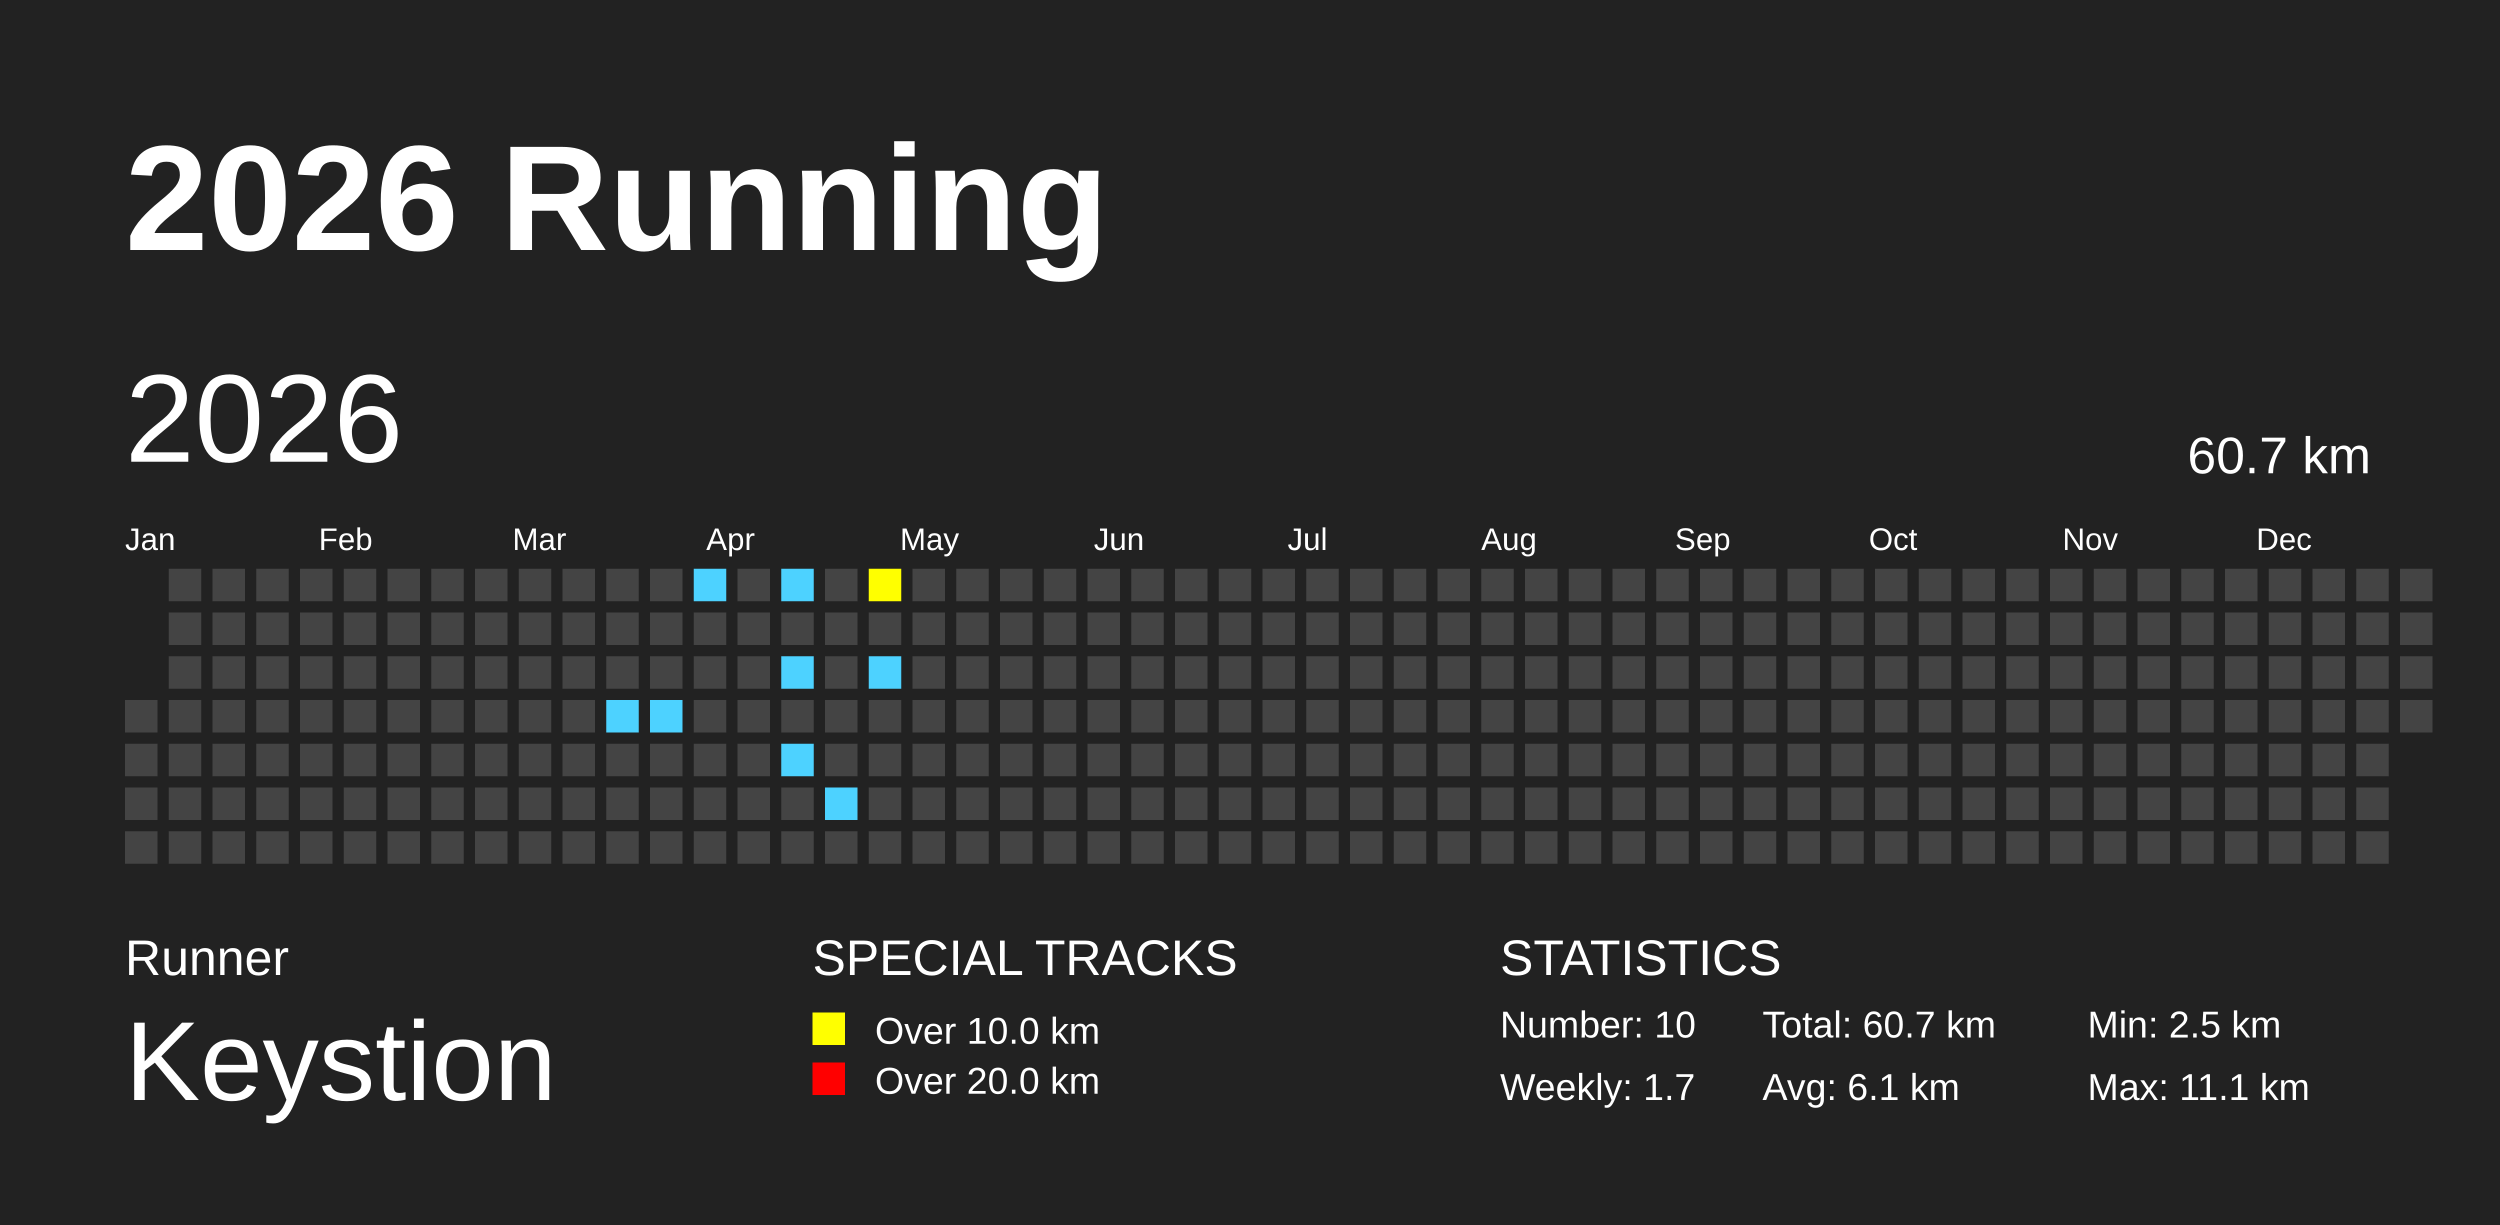
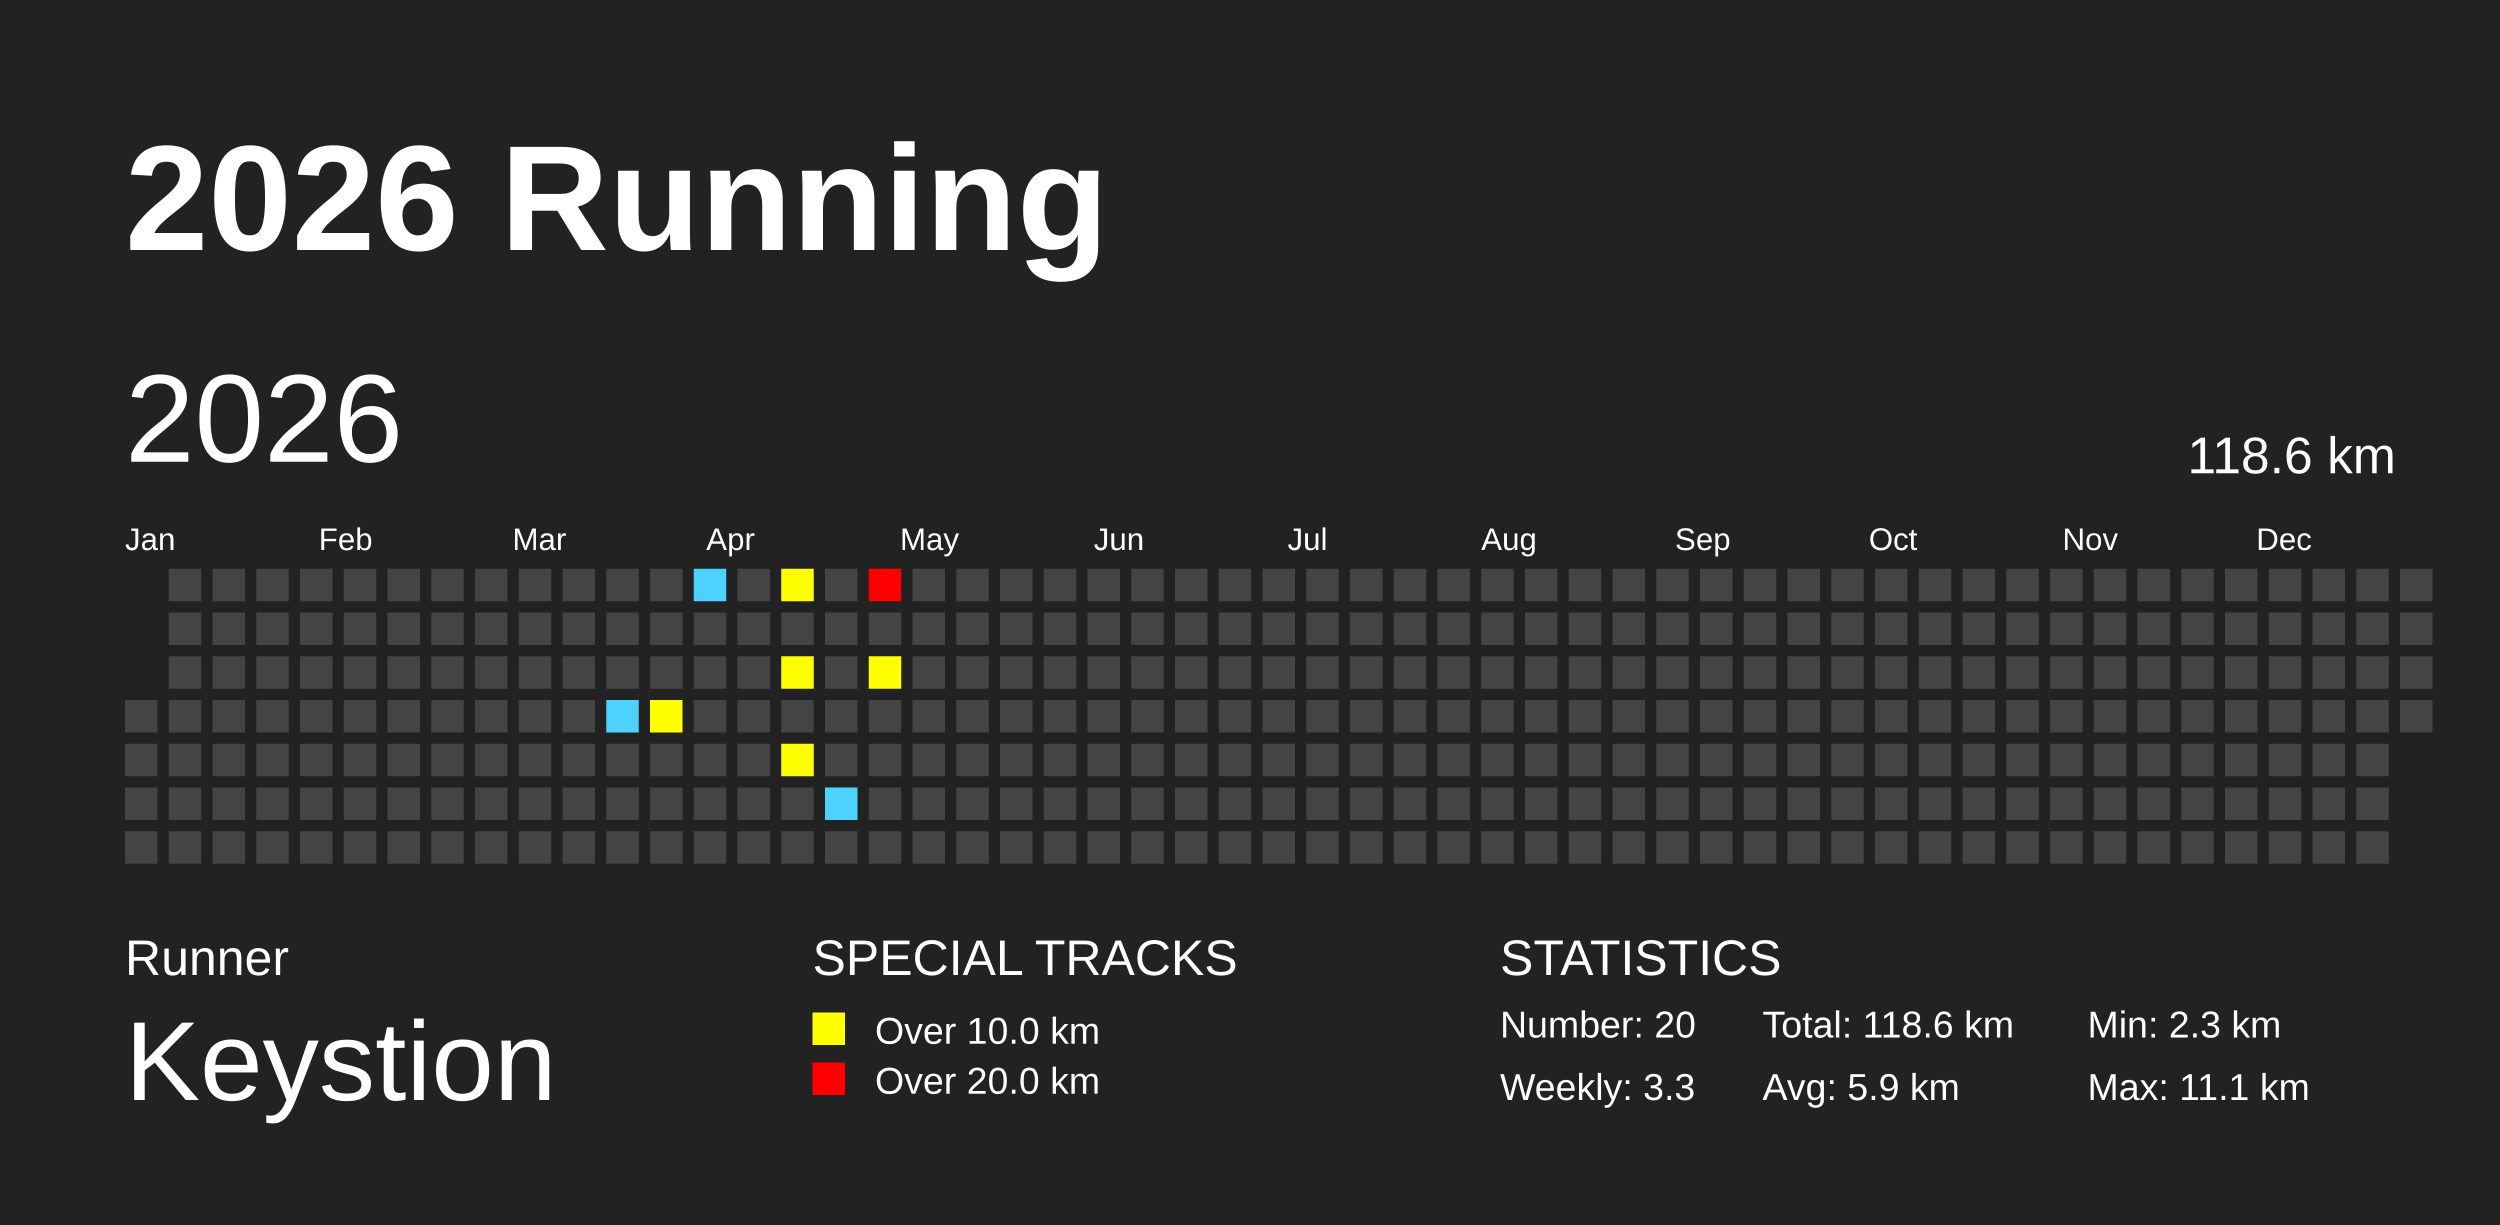
<svg xmlns="http://www.w3.org/2000/svg" baseProfile="full" height="98mm" version="1.1" viewBox="0,0,200,98" width="200mm">
  <defs>
    <pattern height="2" id="indoor-stripe" patternUnits="userSpaceOnUse" width="2">
      <line stroke="white" stroke-opacity="0.45" stroke-width="0.5" x1="0" x2="2" y1="2" y2="0" />
    </pattern>
  </defs>
  <rect fill="#222222" height="98" width="200" x="0" y="0" />
  <text fill="#FFFFFF" style="font-size:12px; font-family:Arial; font-weight:bold;" x="10" y="20">2026 Running</text>
  <text fill="#FFFFFF" style="font-size:4px; font-family:Arial" x="10" y="78">Runner</text>
  <text fill="#FFFFFF" style="font-size:9px; font-family:Arial" x="10" y="88">Keystion</text>
  <text fill="#FFFFFF" style="font-size:4px; font-family:Arial" x="65" y="78">SPECIAL TRACKS</text>
  <rect fill="yellow" height="2.6" width="2.6" x="65" y="81" />
  <text fill="#FFFFFF" style="font-size:3px; font-family:Arial" x="70" y="83.5">Over 10.0 km</text>
  <rect fill="red" height="2.6" width="2.6" x="65" y="85" />
  <text fill="#FFFFFF" style="font-size:3px; font-family:Arial" x="70" y="87.5">Over 20.0 km</text>
  <text fill="#FFFFFF" style="font-size:4px; font-family:Arial" x="120" y="78">STATISTICS</text>
-   <text fill="#FFFFFF" style="font-size:3px; font-family:Arial" x="120" y="83">Number: 10</text>
-   <text fill="#FFFFFF" style="font-size:3px; font-family:Arial" x="120" y="88">Weekly: 1.7</text>
-   <text fill="#FFFFFF" style="font-size:3px; font-family:Arial" x="141" y="83">Total: 60.7 km</text>
-   <text fill="#FFFFFF" style="font-size:3px; font-family:Arial" x="141" y="88">Avg: 6.1 km</text>
-   <text fill="#FFFFFF" style="font-size:3px; font-family:Arial" x="167" y="83">Min: 2.5 km</text>
+   <text fill="#FFFFFF" style="font-size:3px; font-family:Arial" x="120" y="83">Number: 20</text>
+   <text fill="#FFFFFF" style="font-size:3px; font-family:Arial" x="120" y="88">Weekly: 3.3</text>
+   <text fill="#FFFFFF" style="font-size:3px; font-family:Arial" x="141" y="83">Total: 118.6 km</text>
+   <text fill="#FFFFFF" style="font-size:3px; font-family:Arial" x="141" y="88">Avg: 5.9 km</text>
+   <text fill="#FFFFFF" style="font-size:3px; font-family:Arial" x="167" y="83">Min: 2.3 km</text>
  <text fill="#FFFFFF" style="font-size:3px; font-family:Arial" x="167" y="88">Max: 11.1 km</text>
  <text dominant-baseline="hanging" fill="#FFFFFF" style="font-size:10.0px; font-family:Arial;" x="10" y="30">2026</text>
-   <text dominant-baseline="hanging" fill="#FFFFFF" style="font-size:4.125px; font-family:Arial;" x="175" y="35">60.7 km</text>
+   <text dominant-baseline="hanging" fill="#FFFFFF" style="font-size:4.125px; font-family:Arial;" x="175" y="35">118.6 km</text>
  <text fill="#FFFFFF" style="font-size:2.5px; font-family:Arial" x="10.0" y="44">Jan</text>
  <text fill="#FFFFFF" style="font-size:2.5px; font-family:Arial" x="25.5" y="44">Feb</text>
  <text fill="#FFFFFF" style="font-size:2.5px; font-family:Arial" x="41.0" y="44">Mar</text>
  <text fill="#FFFFFF" style="font-size:2.5px; font-family:Arial" x="56.5" y="44">Apr</text>
  <text fill="#FFFFFF" style="font-size:2.5px; font-family:Arial" x="72.0" y="44">May</text>
  <text fill="#FFFFFF" style="font-size:2.5px; font-family:Arial" x="87.5" y="44">Jun</text>
  <text fill="#FFFFFF" style="font-size:2.5px; font-family:Arial" x="103.0" y="44">Jul</text>
  <text fill="#FFFFFF" style="font-size:2.5px; font-family:Arial" x="118.5" y="44">Aug</text>
  <text fill="#FFFFFF" style="font-size:2.5px; font-family:Arial" x="134.0" y="44">Sep</text>
  <text fill="#FFFFFF" style="font-size:2.5px; font-family:Arial" x="149.5" y="44">Oct</text>
  <text fill="#FFFFFF" style="font-size:2.5px; font-family:Arial" x="165.0" y="44">Nov</text>
  <text fill="#FFFFFF" style="font-size:2.5px; font-family:Arial" x="180.5" y="44">Dec</text>
  <rect fill="#444444" height="2.6" width="2.6" x="10.0" y="56.0" />
  <rect fill="#444444" height="2.6" width="2.6" x="10.0" y="59.5" />
  <rect fill="#444444" height="2.6" width="2.6" x="10.0" y="63.0" />
  <rect fill="#444444" height="2.6" width="2.6" x="10.0" y="66.5" />
  <rect fill="#444444" height="2.6" width="2.6" x="13.5" y="45.5" />
  <rect fill="#444444" height="2.6" width="2.6" x="13.5" y="49.0" />
  <rect fill="#444444" height="2.6" width="2.6" x="13.5" y="52.5" />
  <rect fill="#444444" height="2.6" width="2.6" x="13.5" y="56.0" />
  <rect fill="#444444" height="2.6" width="2.6" x="13.5" y="59.5" />
  <rect fill="#444444" height="2.6" width="2.6" x="13.5" y="63.0" />
  <rect fill="#444444" height="2.6" width="2.6" x="13.5" y="66.5" />
  <rect fill="#444444" height="2.6" width="2.6" x="17.0" y="45.5" />
  <rect fill="#444444" height="2.6" width="2.6" x="17.0" y="49.0" />
  <rect fill="#444444" height="2.6" width="2.6" x="17.0" y="52.5" />
  <rect fill="#444444" height="2.6" width="2.6" x="17.0" y="56.0" />
  <rect fill="#444444" height="2.6" width="2.6" x="17.0" y="59.5" />
  <rect fill="#444444" height="2.6" width="2.6" x="17.0" y="63.0" />
  <rect fill="#444444" height="2.6" width="2.6" x="17.0" y="66.5" />
  <rect fill="#444444" height="2.6" width="2.6" x="20.5" y="45.5" />
  <rect fill="#444444" height="2.6" width="2.6" x="20.5" y="49.0" />
  <rect fill="#444444" height="2.6" width="2.6" x="20.5" y="52.5" />
  <rect fill="#444444" height="2.6" width="2.6" x="20.5" y="56.0" />
  <rect fill="#444444" height="2.6" width="2.6" x="20.5" y="59.5" />
  <rect fill="#444444" height="2.6" width="2.6" x="20.5" y="63.0" />
  <rect fill="#444444" height="2.6" width="2.6" x="20.5" y="66.5" />
  <rect fill="#444444" height="2.6" width="2.6" x="24.0" y="45.5" />
  <rect fill="#444444" height="2.6" width="2.6" x="24.0" y="49.0" />
  <rect fill="#444444" height="2.6" width="2.6" x="24.0" y="52.5" />
  <rect fill="#444444" height="2.6" width="2.6" x="24.0" y="56.0" />
  <rect fill="#444444" height="2.6" width="2.6" x="24.0" y="59.5" />
  <rect fill="#444444" height="2.6" width="2.6" x="24.0" y="63.0" />
  <rect fill="#444444" height="2.6" width="2.6" x="24.0" y="66.5" />
  <rect fill="#444444" height="2.6" width="2.6" x="27.5" y="45.5" />
  <rect fill="#444444" height="2.6" width="2.6" x="27.5" y="49.0" />
  <rect fill="#444444" height="2.6" width="2.6" x="27.5" y="52.5" />
  <rect fill="#444444" height="2.6" width="2.6" x="27.5" y="56.0" />
  <rect fill="#444444" height="2.6" width="2.6" x="27.5" y="59.5" />
  <rect fill="#444444" height="2.6" width="2.6" x="27.5" y="63.0" />
  <rect fill="#444444" height="2.6" width="2.6" x="27.5" y="66.5" />
  <rect fill="#444444" height="2.6" width="2.6" x="31.0" y="45.5" />
  <rect fill="#444444" height="2.6" width="2.6" x="31.0" y="49.0" />
  <rect fill="#444444" height="2.6" width="2.6" x="31.0" y="52.5" />
  <rect fill="#444444" height="2.6" width="2.6" x="31.0" y="56.0" />
  <rect fill="#444444" height="2.6" width="2.6" x="31.0" y="59.5" />
  <rect fill="#444444" height="2.6" width="2.6" x="31.0" y="63.0" />
  <rect fill="#444444" height="2.6" width="2.6" x="31.0" y="66.5" />
  <rect fill="#444444" height="2.6" width="2.6" x="34.5" y="45.5" />
  <rect fill="#444444" height="2.6" width="2.6" x="34.5" y="49.0" />
  <rect fill="#444444" height="2.6" width="2.6" x="34.5" y="52.5" />
  <rect fill="#444444" height="2.6" width="2.6" x="34.5" y="56.0" />
  <rect fill="#444444" height="2.6" width="2.6" x="34.5" y="59.5" />
  <rect fill="#444444" height="2.6" width="2.6" x="34.5" y="63.0" />
  <rect fill="#444444" height="2.6" width="2.6" x="34.5" y="66.5" />
  <rect fill="#444444" height="2.6" width="2.6" x="38.0" y="45.5" />
  <rect fill="#444444" height="2.6" width="2.6" x="38.0" y="49.0" />
  <rect fill="#444444" height="2.6" width="2.6" x="38.0" y="52.5" />
  <rect fill="#444444" height="2.6" width="2.6" x="38.0" y="56.0" />
  <rect fill="#444444" height="2.6" width="2.6" x="38.0" y="59.5" />
  <rect fill="#444444" height="2.6" width="2.6" x="38.0" y="63.0" />
  <rect fill="#444444" height="2.6" width="2.6" x="38.0" y="66.5" />
  <rect fill="#444444" height="2.6" width="2.6" x="41.5" y="45.5" />
  <rect fill="#444444" height="2.6" width="2.6" x="41.5" y="49.0" />
  <rect fill="#444444" height="2.6" width="2.6" x="41.5" y="52.5" />
  <rect fill="#444444" height="2.6" width="2.6" x="41.5" y="56.0" />
  <rect fill="#444444" height="2.6" width="2.6" x="41.5" y="59.5" />
  <rect fill="#444444" height="2.6" width="2.6" x="41.5" y="63.0" />
  <rect fill="#444444" height="2.6" width="2.6" x="41.5" y="66.5" />
  <rect fill="#444444" height="2.6" width="2.6" x="45.0" y="45.5" />
  <rect fill="#444444" height="2.6" width="2.6" x="45.0" y="49.0" />
  <rect fill="#444444" height="2.6" width="2.6" x="45.0" y="52.5" />
  <rect fill="#444444" height="2.6" width="2.6" x="45.0" y="56.0" />
  <rect fill="#444444" height="2.6" width="2.6" x="45.0" y="59.5" />
  <rect fill="#444444" height="2.6" width="2.6" x="45.0" y="63.0" />
  <rect fill="#444444" height="2.6" width="2.6" x="45.0" y="66.5" />
  <rect fill="#444444" height="2.6" width="2.6" x="48.5" y="45.5" />
  <rect fill="#444444" height="2.6" width="2.6" x="48.5" y="49.0" />
  <rect fill="#444444" height="2.6" width="2.6" x="48.5" y="52.5" />
  <rect fill="#4DD2FF" height="2.6" width="2.6" x="48.5" y="56.0" />
  <rect fill="#444444" height="2.6" width="2.6" x="48.5" y="59.5" />
  <rect fill="#444444" height="2.6" width="2.6" x="48.5" y="63.0" />
  <rect fill="#444444" height="2.6" width="2.6" x="48.5" y="66.5" />
  <rect fill="#444444" height="2.6" width="2.6" x="52.0" y="45.5" />
  <rect fill="#444444" height="2.6" width="2.6" x="52.0" y="49.0" />
  <rect fill="#444444" height="2.6" width="2.6" x="52.0" y="52.5" />
-   <rect fill="#4DD2FF" height="2.6" width="2.6" x="52.0" y="56.0" />
+   <rect fill="yellow" height="2.6" width="2.6" x="52.0" y="56.0" />
  <rect fill="#444444" height="2.6" width="2.6" x="52.0" y="59.5" />
  <rect fill="#444444" height="2.6" width="2.6" x="52.0" y="63.0" />
  <rect fill="#444444" height="2.6" width="2.6" x="52.0" y="66.5" />
  <rect fill="#4DD2FF" height="2.6" width="2.6" x="55.5" y="45.5" />
  <rect fill="#444444" height="2.6" width="2.6" x="55.5" y="49.0" />
  <rect fill="#444444" height="2.6" width="2.6" x="55.5" y="52.5" />
  <rect fill="#444444" height="2.6" width="2.6" x="55.5" y="56.0" />
  <rect fill="#444444" height="2.6" width="2.6" x="55.5" y="59.5" />
  <rect fill="#444444" height="2.6" width="2.6" x="55.5" y="63.0" />
  <rect fill="#444444" height="2.6" width="2.6" x="55.5" y="66.5" />
  <rect fill="#444444" height="2.6" width="2.6" x="59.0" y="45.5" />
  <rect fill="#444444" height="2.6" width="2.6" x="59.0" y="49.0" />
  <rect fill="#444444" height="2.6" width="2.6" x="59.0" y="52.5" />
  <rect fill="#444444" height="2.6" width="2.6" x="59.0" y="56.0" />
  <rect fill="#444444" height="2.6" width="2.6" x="59.0" y="59.5" />
  <rect fill="#444444" height="2.6" width="2.6" x="59.0" y="63.0" />
  <rect fill="#444444" height="2.6" width="2.6" x="59.0" y="66.5" />
-   <rect fill="#4DD2FF" height="2.6" width="2.6" x="62.5" y="45.5" />
+   <rect fill="yellow" height="2.6" width="2.6" x="62.5" y="45.5" />
  <rect fill="#444444" height="2.6" width="2.6" x="62.5" y="49.0" />
-   <rect fill="#4DD2FF" height="2.6" width="2.6" x="62.5" y="52.5" />
+   <rect fill="yellow" height="2.6" width="2.6" x="62.5" y="52.5" />
  <rect fill="#444444" height="2.6" width="2.6" x="62.5" y="56.0" />
-   <rect fill="#4DD2FF" height="2.6" width="2.6" x="62.5" y="59.5" />
+   <rect fill="yellow" height="2.6" width="2.6" x="62.5" y="59.5" />
  <rect fill="#444444" height="2.6" width="2.6" x="62.5" y="63.0" />
  <rect fill="#444444" height="2.6" width="2.6" x="62.5" y="66.5" />
  <rect fill="#444444" height="2.6" width="2.6" x="66.0" y="45.5" />
  <rect fill="#444444" height="2.6" width="2.6" x="66.0" y="49.0" />
  <rect fill="#444444" height="2.6" width="2.6" x="66.0" y="52.5" />
  <rect fill="#444444" height="2.6" width="2.6" x="66.0" y="56.0" />
  <rect fill="#444444" height="2.6" width="2.6" x="66.0" y="59.5" />
  <rect fill="#4DD2FF" height="2.6" width="2.6" x="66.0" y="63.0" />
  <rect fill="#444444" height="2.6" width="2.6" x="66.0" y="66.5" />
-   <rect fill="yellow" height="2.6" width="2.6" x="69.5" y="45.5" />
+   <rect fill="red" height="2.6" width="2.6" x="69.5" y="45.5" />
  <rect fill="#444444" height="2.6" width="2.6" x="69.5" y="49.0" />
-   <rect fill="#4DD2FF" height="2.6" width="2.6" x="69.5" y="52.5" />
+   <rect fill="yellow" height="2.6" width="2.6" x="69.5" y="52.5" />
  <rect fill="#444444" height="2.6" width="2.6" x="69.5" y="56.0" />
  <rect fill="#444444" height="2.6" width="2.6" x="69.5" y="59.5" />
  <rect fill="#444444" height="2.6" width="2.6" x="69.5" y="63.0" />
  <rect fill="#444444" height="2.6" width="2.6" x="69.5" y="66.5" />
  <rect fill="#444444" height="2.6" width="2.6" x="73.0" y="45.5" />
  <rect fill="#444444" height="2.6" width="2.6" x="73.0" y="49.0" />
  <rect fill="#444444" height="2.6" width="2.6" x="73.0" y="52.5" />
  <rect fill="#444444" height="2.6" width="2.6" x="73.0" y="56.0" />
  <rect fill="#444444" height="2.6" width="2.6" x="73.0" y="59.5" />
  <rect fill="#444444" height="2.6" width="2.6" x="73.0" y="63.0" />
  <rect fill="#444444" height="2.6" width="2.6" x="73.0" y="66.5" />
  <rect fill="#444444" height="2.6" width="2.6" x="76.5" y="45.5" />
  <rect fill="#444444" height="2.6" width="2.6" x="76.5" y="49.0" />
  <rect fill="#444444" height="2.6" width="2.6" x="76.5" y="52.5" />
  <rect fill="#444444" height="2.6" width="2.6" x="76.5" y="56.0" />
  <rect fill="#444444" height="2.6" width="2.6" x="76.5" y="59.5" />
  <rect fill="#444444" height="2.6" width="2.6" x="76.5" y="63.0" />
  <rect fill="#444444" height="2.6" width="2.6" x="76.5" y="66.5" />
  <rect fill="#444444" height="2.6" width="2.6" x="80.0" y="45.5" />
  <rect fill="#444444" height="2.6" width="2.6" x="80.0" y="49.0" />
  <rect fill="#444444" height="2.6" width="2.6" x="80.0" y="52.5" />
  <rect fill="#444444" height="2.6" width="2.6" x="80.0" y="56.0" />
  <rect fill="#444444" height="2.6" width="2.6" x="80.0" y="59.5" />
  <rect fill="#444444" height="2.6" width="2.6" x="80.0" y="63.0" />
  <rect fill="#444444" height="2.6" width="2.6" x="80.0" y="66.5" />
  <rect fill="#444444" height="2.6" width="2.6" x="83.5" y="45.5" />
  <rect fill="#444444" height="2.6" width="2.6" x="83.5" y="49.0" />
  <rect fill="#444444" height="2.6" width="2.6" x="83.5" y="52.5" />
  <rect fill="#444444" height="2.6" width="2.6" x="83.5" y="56.0" />
  <rect fill="#444444" height="2.6" width="2.6" x="83.5" y="59.5" />
  <rect fill="#444444" height="2.6" width="2.6" x="83.5" y="63.0" />
  <rect fill="#444444" height="2.6" width="2.6" x="83.5" y="66.5" />
  <rect fill="#444444" height="2.6" width="2.6" x="87.0" y="45.5" />
  <rect fill="#444444" height="2.6" width="2.6" x="87.0" y="49.0" />
  <rect fill="#444444" height="2.6" width="2.6" x="87.0" y="52.5" />
  <rect fill="#444444" height="2.6" width="2.6" x="87.0" y="56.0" />
  <rect fill="#444444" height="2.6" width="2.6" x="87.0" y="59.5" />
  <rect fill="#444444" height="2.6" width="2.6" x="87.0" y="63.0" />
  <rect fill="#444444" height="2.6" width="2.6" x="87.0" y="66.5" />
  <rect fill="#444444" height="2.6" width="2.6" x="90.5" y="45.5" />
  <rect fill="#444444" height="2.6" width="2.6" x="90.5" y="49.0" />
  <rect fill="#444444" height="2.6" width="2.6" x="90.5" y="52.5" />
  <rect fill="#444444" height="2.6" width="2.6" x="90.5" y="56.0" />
  <rect fill="#444444" height="2.6" width="2.6" x="90.5" y="59.5" />
  <rect fill="#444444" height="2.6" width="2.6" x="90.5" y="63.0" />
  <rect fill="#444444" height="2.6" width="2.6" x="90.5" y="66.5" />
  <rect fill="#444444" height="2.6" width="2.6" x="94.0" y="45.5" />
  <rect fill="#444444" height="2.6" width="2.6" x="94.0" y="49.0" />
  <rect fill="#444444" height="2.6" width="2.6" x="94.0" y="52.5" />
  <rect fill="#444444" height="2.6" width="2.6" x="94.0" y="56.0" />
  <rect fill="#444444" height="2.6" width="2.6" x="94.0" y="59.5" />
  <rect fill="#444444" height="2.6" width="2.6" x="94.0" y="63.0" />
  <rect fill="#444444" height="2.6" width="2.6" x="94.0" y="66.5" />
  <rect fill="#444444" height="2.6" width="2.6" x="97.5" y="45.5" />
  <rect fill="#444444" height="2.6" width="2.6" x="97.5" y="49.0" />
  <rect fill="#444444" height="2.6" width="2.6" x="97.5" y="52.5" />
  <rect fill="#444444" height="2.6" width="2.6" x="97.5" y="56.0" />
  <rect fill="#444444" height="2.6" width="2.6" x="97.5" y="59.5" />
  <rect fill="#444444" height="2.6" width="2.6" x="97.5" y="63.0" />
  <rect fill="#444444" height="2.6" width="2.6" x="97.5" y="66.5" />
  <rect fill="#444444" height="2.6" width="2.6" x="101.0" y="45.5" />
  <rect fill="#444444" height="2.6" width="2.6" x="101.0" y="49.0" />
  <rect fill="#444444" height="2.6" width="2.6" x="101.0" y="52.5" />
  <rect fill="#444444" height="2.6" width="2.6" x="101.0" y="56.0" />
  <rect fill="#444444" height="2.6" width="2.6" x="101.0" y="59.5" />
  <rect fill="#444444" height="2.6" width="2.6" x="101.0" y="63.0" />
  <rect fill="#444444" height="2.6" width="2.6" x="101.0" y="66.5" />
  <rect fill="#444444" height="2.6" width="2.6" x="104.5" y="45.5" />
  <rect fill="#444444" height="2.6" width="2.6" x="104.5" y="49.0" />
  <rect fill="#444444" height="2.6" width="2.6" x="104.5" y="52.5" />
  <rect fill="#444444" height="2.6" width="2.6" x="104.5" y="56.0" />
  <rect fill="#444444" height="2.6" width="2.6" x="104.5" y="59.5" />
  <rect fill="#444444" height="2.6" width="2.6" x="104.5" y="63.0" />
  <rect fill="#444444" height="2.6" width="2.6" x="104.5" y="66.5" />
  <rect fill="#444444" height="2.6" width="2.6" x="108.0" y="45.5" />
  <rect fill="#444444" height="2.6" width="2.6" x="108.0" y="49.0" />
  <rect fill="#444444" height="2.6" width="2.6" x="108.0" y="52.5" />
  <rect fill="#444444" height="2.6" width="2.6" x="108.0" y="56.0" />
  <rect fill="#444444" height="2.6" width="2.6" x="108.0" y="59.5" />
  <rect fill="#444444" height="2.6" width="2.6" x="108.0" y="63.0" />
  <rect fill="#444444" height="2.6" width="2.6" x="108.0" y="66.5" />
  <rect fill="#444444" height="2.6" width="2.6" x="111.5" y="45.5" />
  <rect fill="#444444" height="2.6" width="2.6" x="111.5" y="49.0" />
  <rect fill="#444444" height="2.6" width="2.6" x="111.5" y="52.5" />
  <rect fill="#444444" height="2.6" width="2.6" x="111.5" y="56.0" />
  <rect fill="#444444" height="2.6" width="2.6" x="111.5" y="59.5" />
  <rect fill="#444444" height="2.6" width="2.6" x="111.5" y="63.0" />
  <rect fill="#444444" height="2.6" width="2.6" x="111.5" y="66.5" />
  <rect fill="#444444" height="2.6" width="2.6" x="115.0" y="45.5" />
  <rect fill="#444444" height="2.6" width="2.6" x="115.0" y="49.0" />
  <rect fill="#444444" height="2.6" width="2.6" x="115.0" y="52.5" />
  <rect fill="#444444" height="2.6" width="2.6" x="115.0" y="56.0" />
  <rect fill="#444444" height="2.6" width="2.6" x="115.0" y="59.5" />
  <rect fill="#444444" height="2.6" width="2.6" x="115.0" y="63.0" />
  <rect fill="#444444" height="2.6" width="2.6" x="115.0" y="66.5" />
  <rect fill="#444444" height="2.6" width="2.6" x="118.5" y="45.5" />
  <rect fill="#444444" height="2.6" width="2.6" x="118.5" y="49.0" />
  <rect fill="#444444" height="2.6" width="2.6" x="118.5" y="52.5" />
  <rect fill="#444444" height="2.6" width="2.6" x="118.5" y="56.0" />
  <rect fill="#444444" height="2.6" width="2.6" x="118.5" y="59.5" />
  <rect fill="#444444" height="2.6" width="2.6" x="118.5" y="63.0" />
  <rect fill="#444444" height="2.6" width="2.6" x="118.5" y="66.5" />
  <rect fill="#444444" height="2.6" width="2.6" x="122.0" y="45.5" />
  <rect fill="#444444" height="2.6" width="2.6" x="122.0" y="49.0" />
  <rect fill="#444444" height="2.6" width="2.6" x="122.0" y="52.5" />
  <rect fill="#444444" height="2.6" width="2.6" x="122.0" y="56.0" />
  <rect fill="#444444" height="2.6" width="2.6" x="122.0" y="59.5" />
  <rect fill="#444444" height="2.6" width="2.6" x="122.0" y="63.0" />
  <rect fill="#444444" height="2.6" width="2.6" x="122.0" y="66.5" />
  <rect fill="#444444" height="2.6" width="2.6" x="125.5" y="45.5" />
  <rect fill="#444444" height="2.6" width="2.6" x="125.5" y="49.0" />
  <rect fill="#444444" height="2.6" width="2.6" x="125.5" y="52.5" />
  <rect fill="#444444" height="2.6" width="2.6" x="125.5" y="56.0" />
  <rect fill="#444444" height="2.6" width="2.6" x="125.5" y="59.5" />
  <rect fill="#444444" height="2.6" width="2.6" x="125.5" y="63.0" />
  <rect fill="#444444" height="2.6" width="2.6" x="125.5" y="66.5" />
  <rect fill="#444444" height="2.6" width="2.6" x="129.0" y="45.5" />
  <rect fill="#444444" height="2.6" width="2.6" x="129.0" y="49.0" />
  <rect fill="#444444" height="2.6" width="2.6" x="129.0" y="52.5" />
  <rect fill="#444444" height="2.6" width="2.6" x="129.0" y="56.0" />
  <rect fill="#444444" height="2.6" width="2.6" x="129.0" y="59.5" />
  <rect fill="#444444" height="2.6" width="2.6" x="129.0" y="63.0" />
  <rect fill="#444444" height="2.6" width="2.6" x="129.0" y="66.5" />
  <rect fill="#444444" height="2.6" width="2.6" x="132.5" y="45.5" />
  <rect fill="#444444" height="2.6" width="2.6" x="132.5" y="49.0" />
  <rect fill="#444444" height="2.6" width="2.6" x="132.5" y="52.5" />
  <rect fill="#444444" height="2.6" width="2.6" x="132.5" y="56.0" />
  <rect fill="#444444" height="2.6" width="2.6" x="132.5" y="59.5" />
  <rect fill="#444444" height="2.6" width="2.6" x="132.5" y="63.0" />
  <rect fill="#444444" height="2.6" width="2.6" x="132.5" y="66.5" />
  <rect fill="#444444" height="2.6" width="2.6" x="136.0" y="45.5" />
  <rect fill="#444444" height="2.6" width="2.6" x="136.0" y="49.0" />
  <rect fill="#444444" height="2.6" width="2.6" x="136.0" y="52.5" />
  <rect fill="#444444" height="2.6" width="2.6" x="136.0" y="56.0" />
  <rect fill="#444444" height="2.6" width="2.6" x="136.0" y="59.5" />
  <rect fill="#444444" height="2.6" width="2.6" x="136.0" y="63.0" />
  <rect fill="#444444" height="2.6" width="2.6" x="136.0" y="66.5" />
  <rect fill="#444444" height="2.6" width="2.6" x="139.5" y="45.5" />
  <rect fill="#444444" height="2.6" width="2.6" x="139.5" y="49.0" />
  <rect fill="#444444" height="2.6" width="2.6" x="139.5" y="52.5" />
  <rect fill="#444444" height="2.6" width="2.6" x="139.5" y="56.0" />
  <rect fill="#444444" height="2.6" width="2.6" x="139.5" y="59.5" />
  <rect fill="#444444" height="2.6" width="2.6" x="139.5" y="63.0" />
  <rect fill="#444444" height="2.6" width="2.6" x="139.5" y="66.5" />
  <rect fill="#444444" height="2.6" width="2.6" x="143.0" y="45.5" />
  <rect fill="#444444" height="2.6" width="2.6" x="143.0" y="49.0" />
  <rect fill="#444444" height="2.6" width="2.6" x="143.0" y="52.5" />
  <rect fill="#444444" height="2.6" width="2.6" x="143.0" y="56.0" />
  <rect fill="#444444" height="2.6" width="2.6" x="143.0" y="59.5" />
  <rect fill="#444444" height="2.6" width="2.6" x="143.0" y="63.0" />
  <rect fill="#444444" height="2.6" width="2.6" x="143.0" y="66.5" />
  <rect fill="#444444" height="2.6" width="2.6" x="146.5" y="45.5" />
  <rect fill="#444444" height="2.6" width="2.6" x="146.5" y="49.0" />
  <rect fill="#444444" height="2.6" width="2.6" x="146.5" y="52.5" />
  <rect fill="#444444" height="2.6" width="2.6" x="146.5" y="56.0" />
  <rect fill="#444444" height="2.6" width="2.6" x="146.5" y="59.5" />
  <rect fill="#444444" height="2.6" width="2.6" x="146.5" y="63.0" />
  <rect fill="#444444" height="2.6" width="2.6" x="146.5" y="66.5" />
  <rect fill="#444444" height="2.6" width="2.6" x="150.0" y="45.5" />
  <rect fill="#444444" height="2.6" width="2.6" x="150.0" y="49.0" />
  <rect fill="#444444" height="2.6" width="2.6" x="150.0" y="52.5" />
  <rect fill="#444444" height="2.6" width="2.6" x="150.0" y="56.0" />
  <rect fill="#444444" height="2.6" width="2.6" x="150.0" y="59.5" />
  <rect fill="#444444" height="2.6" width="2.6" x="150.0" y="63.0" />
  <rect fill="#444444" height="2.6" width="2.6" x="150.0" y="66.5" />
  <rect fill="#444444" height="2.6" width="2.6" x="153.5" y="45.5" />
  <rect fill="#444444" height="2.6" width="2.6" x="153.5" y="49.0" />
  <rect fill="#444444" height="2.6" width="2.6" x="153.5" y="52.5" />
  <rect fill="#444444" height="2.6" width="2.6" x="153.5" y="56.0" />
  <rect fill="#444444" height="2.6" width="2.6" x="153.5" y="59.5" />
  <rect fill="#444444" height="2.6" width="2.6" x="153.5" y="63.0" />
  <rect fill="#444444" height="2.6" width="2.6" x="153.5" y="66.5" />
  <rect fill="#444444" height="2.6" width="2.6" x="157.0" y="45.5" />
  <rect fill="#444444" height="2.6" width="2.6" x="157.0" y="49.0" />
  <rect fill="#444444" height="2.6" width="2.6" x="157.0" y="52.5" />
  <rect fill="#444444" height="2.6" width="2.6" x="157.0" y="56.0" />
  <rect fill="#444444" height="2.6" width="2.6" x="157.0" y="59.5" />
  <rect fill="#444444" height="2.6" width="2.6" x="157.0" y="63.0" />
  <rect fill="#444444" height="2.6" width="2.6" x="157.0" y="66.5" />
  <rect fill="#444444" height="2.6" width="2.6" x="160.5" y="45.5" />
  <rect fill="#444444" height="2.6" width="2.6" x="160.5" y="49.0" />
  <rect fill="#444444" height="2.6" width="2.6" x="160.5" y="52.5" />
  <rect fill="#444444" height="2.6" width="2.6" x="160.5" y="56.0" />
  <rect fill="#444444" height="2.6" width="2.6" x="160.5" y="59.5" />
  <rect fill="#444444" height="2.6" width="2.6" x="160.5" y="63.0" />
  <rect fill="#444444" height="2.6" width="2.6" x="160.5" y="66.5" />
  <rect fill="#444444" height="2.6" width="2.6" x="164.0" y="45.5" />
  <rect fill="#444444" height="2.6" width="2.6" x="164.0" y="49.0" />
  <rect fill="#444444" height="2.6" width="2.6" x="164.0" y="52.5" />
  <rect fill="#444444" height="2.6" width="2.6" x="164.0" y="56.0" />
  <rect fill="#444444" height="2.6" width="2.6" x="164.0" y="59.5" />
  <rect fill="#444444" height="2.6" width="2.6" x="164.0" y="63.0" />
  <rect fill="#444444" height="2.6" width="2.6" x="164.0" y="66.5" />
  <rect fill="#444444" height="2.6" width="2.6" x="167.5" y="45.5" />
  <rect fill="#444444" height="2.6" width="2.6" x="167.5" y="49.0" />
  <rect fill="#444444" height="2.6" width="2.6" x="167.5" y="52.5" />
  <rect fill="#444444" height="2.6" width="2.6" x="167.5" y="56.0" />
  <rect fill="#444444" height="2.6" width="2.6" x="167.5" y="59.5" />
  <rect fill="#444444" height="2.6" width="2.6" x="167.5" y="63.0" />
  <rect fill="#444444" height="2.6" width="2.6" x="167.5" y="66.5" />
  <rect fill="#444444" height="2.6" width="2.6" x="171.0" y="45.5" />
  <rect fill="#444444" height="2.6" width="2.6" x="171.0" y="49.0" />
  <rect fill="#444444" height="2.6" width="2.6" x="171.0" y="52.5" />
  <rect fill="#444444" height="2.6" width="2.6" x="171.0" y="56.0" />
  <rect fill="#444444" height="2.6" width="2.6" x="171.0" y="59.5" />
  <rect fill="#444444" height="2.6" width="2.6" x="171.0" y="63.0" />
  <rect fill="#444444" height="2.6" width="2.6" x="171.0" y="66.5" />
  <rect fill="#444444" height="2.6" width="2.6" x="174.5" y="45.5" />
  <rect fill="#444444" height="2.6" width="2.6" x="174.5" y="49.0" />
  <rect fill="#444444" height="2.6" width="2.6" x="174.5" y="52.5" />
  <rect fill="#444444" height="2.6" width="2.6" x="174.5" y="56.0" />
  <rect fill="#444444" height="2.6" width="2.6" x="174.5" y="59.5" />
  <rect fill="#444444" height="2.6" width="2.6" x="174.5" y="63.0" />
  <rect fill="#444444" height="2.6" width="2.6" x="174.5" y="66.5" />
  <rect fill="#444444" height="2.6" width="2.6" x="178.0" y="45.5" />
  <rect fill="#444444" height="2.6" width="2.6" x="178.0" y="49.0" />
  <rect fill="#444444" height="2.6" width="2.6" x="178.0" y="52.5" />
  <rect fill="#444444" height="2.6" width="2.6" x="178.0" y="56.0" />
  <rect fill="#444444" height="2.6" width="2.6" x="178.0" y="59.5" />
  <rect fill="#444444" height="2.6" width="2.6" x="178.0" y="63.0" />
  <rect fill="#444444" height="2.6" width="2.6" x="178.0" y="66.5" />
  <rect fill="#444444" height="2.6" width="2.6" x="181.5" y="45.5" />
  <rect fill="#444444" height="2.6" width="2.6" x="181.5" y="49.0" />
  <rect fill="#444444" height="2.6" width="2.6" x="181.5" y="52.5" />
  <rect fill="#444444" height="2.6" width="2.6" x="181.5" y="56.0" />
  <rect fill="#444444" height="2.6" width="2.6" x="181.5" y="59.5" />
  <rect fill="#444444" height="2.6" width="2.6" x="181.5" y="63.0" />
  <rect fill="#444444" height="2.6" width="2.6" x="181.5" y="66.5" />
  <rect fill="#444444" height="2.6" width="2.6" x="185.0" y="45.5" />
  <rect fill="#444444" height="2.6" width="2.6" x="185.0" y="49.0" />
  <rect fill="#444444" height="2.6" width="2.6" x="185.0" y="52.5" />
  <rect fill="#444444" height="2.6" width="2.6" x="185.0" y="56.0" />
  <rect fill="#444444" height="2.6" width="2.6" x="185.0" y="59.5" />
  <rect fill="#444444" height="2.6" width="2.6" x="185.0" y="63.0" />
  <rect fill="#444444" height="2.6" width="2.6" x="185.0" y="66.5" />
  <rect fill="#444444" height="2.6" width="2.6" x="188.5" y="45.5" />
  <rect fill="#444444" height="2.6" width="2.6" x="188.5" y="49.0" />
  <rect fill="#444444" height="2.6" width="2.6" x="188.5" y="52.5" />
  <rect fill="#444444" height="2.6" width="2.6" x="188.5" y="56.0" />
  <rect fill="#444444" height="2.6" width="2.6" x="188.5" y="59.5" />
  <rect fill="#444444" height="2.6" width="2.6" x="188.5" y="63.0" />
  <rect fill="#444444" height="2.6" width="2.6" x="188.5" y="66.5" />
  <rect fill="#444444" height="2.6" width="2.6" x="192.0" y="45.5" />
  <rect fill="#444444" height="2.6" width="2.6" x="192.0" y="49.0" />
  <rect fill="#444444" height="2.6" width="2.6" x="192.0" y="52.5" />
  <rect fill="#444444" height="2.6" width="2.6" x="192.0" y="56.0" />
</svg>
